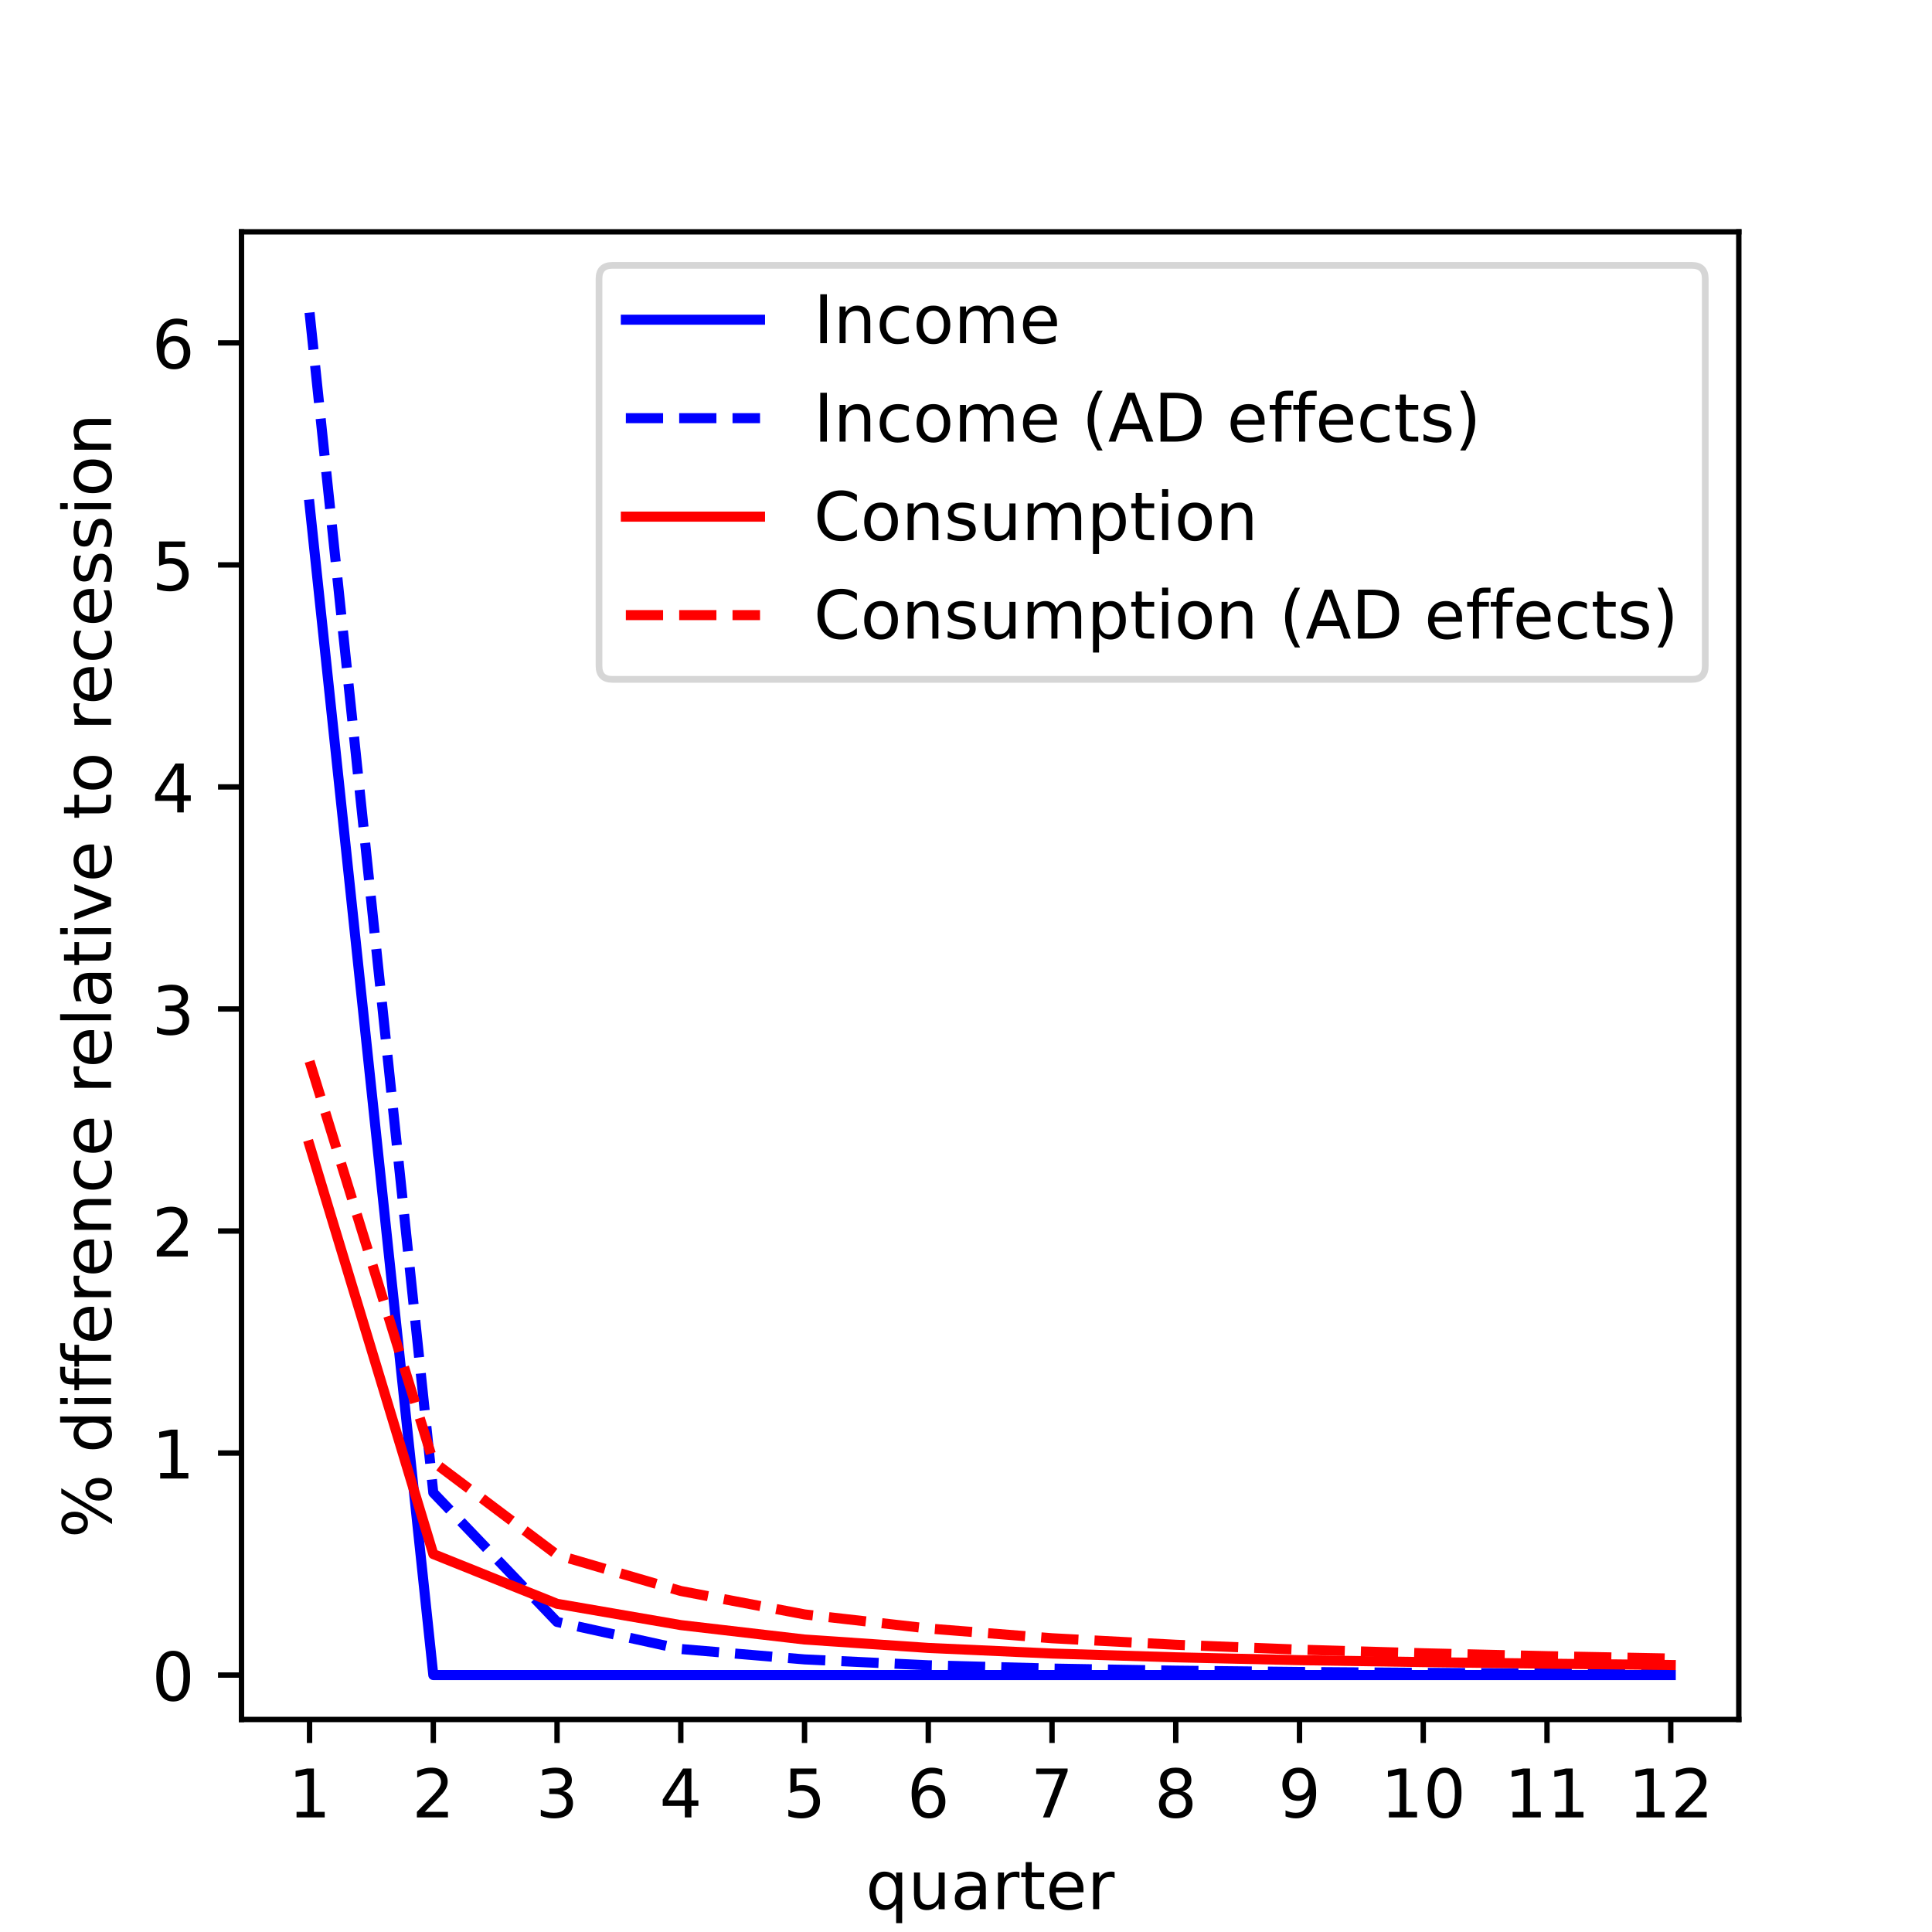
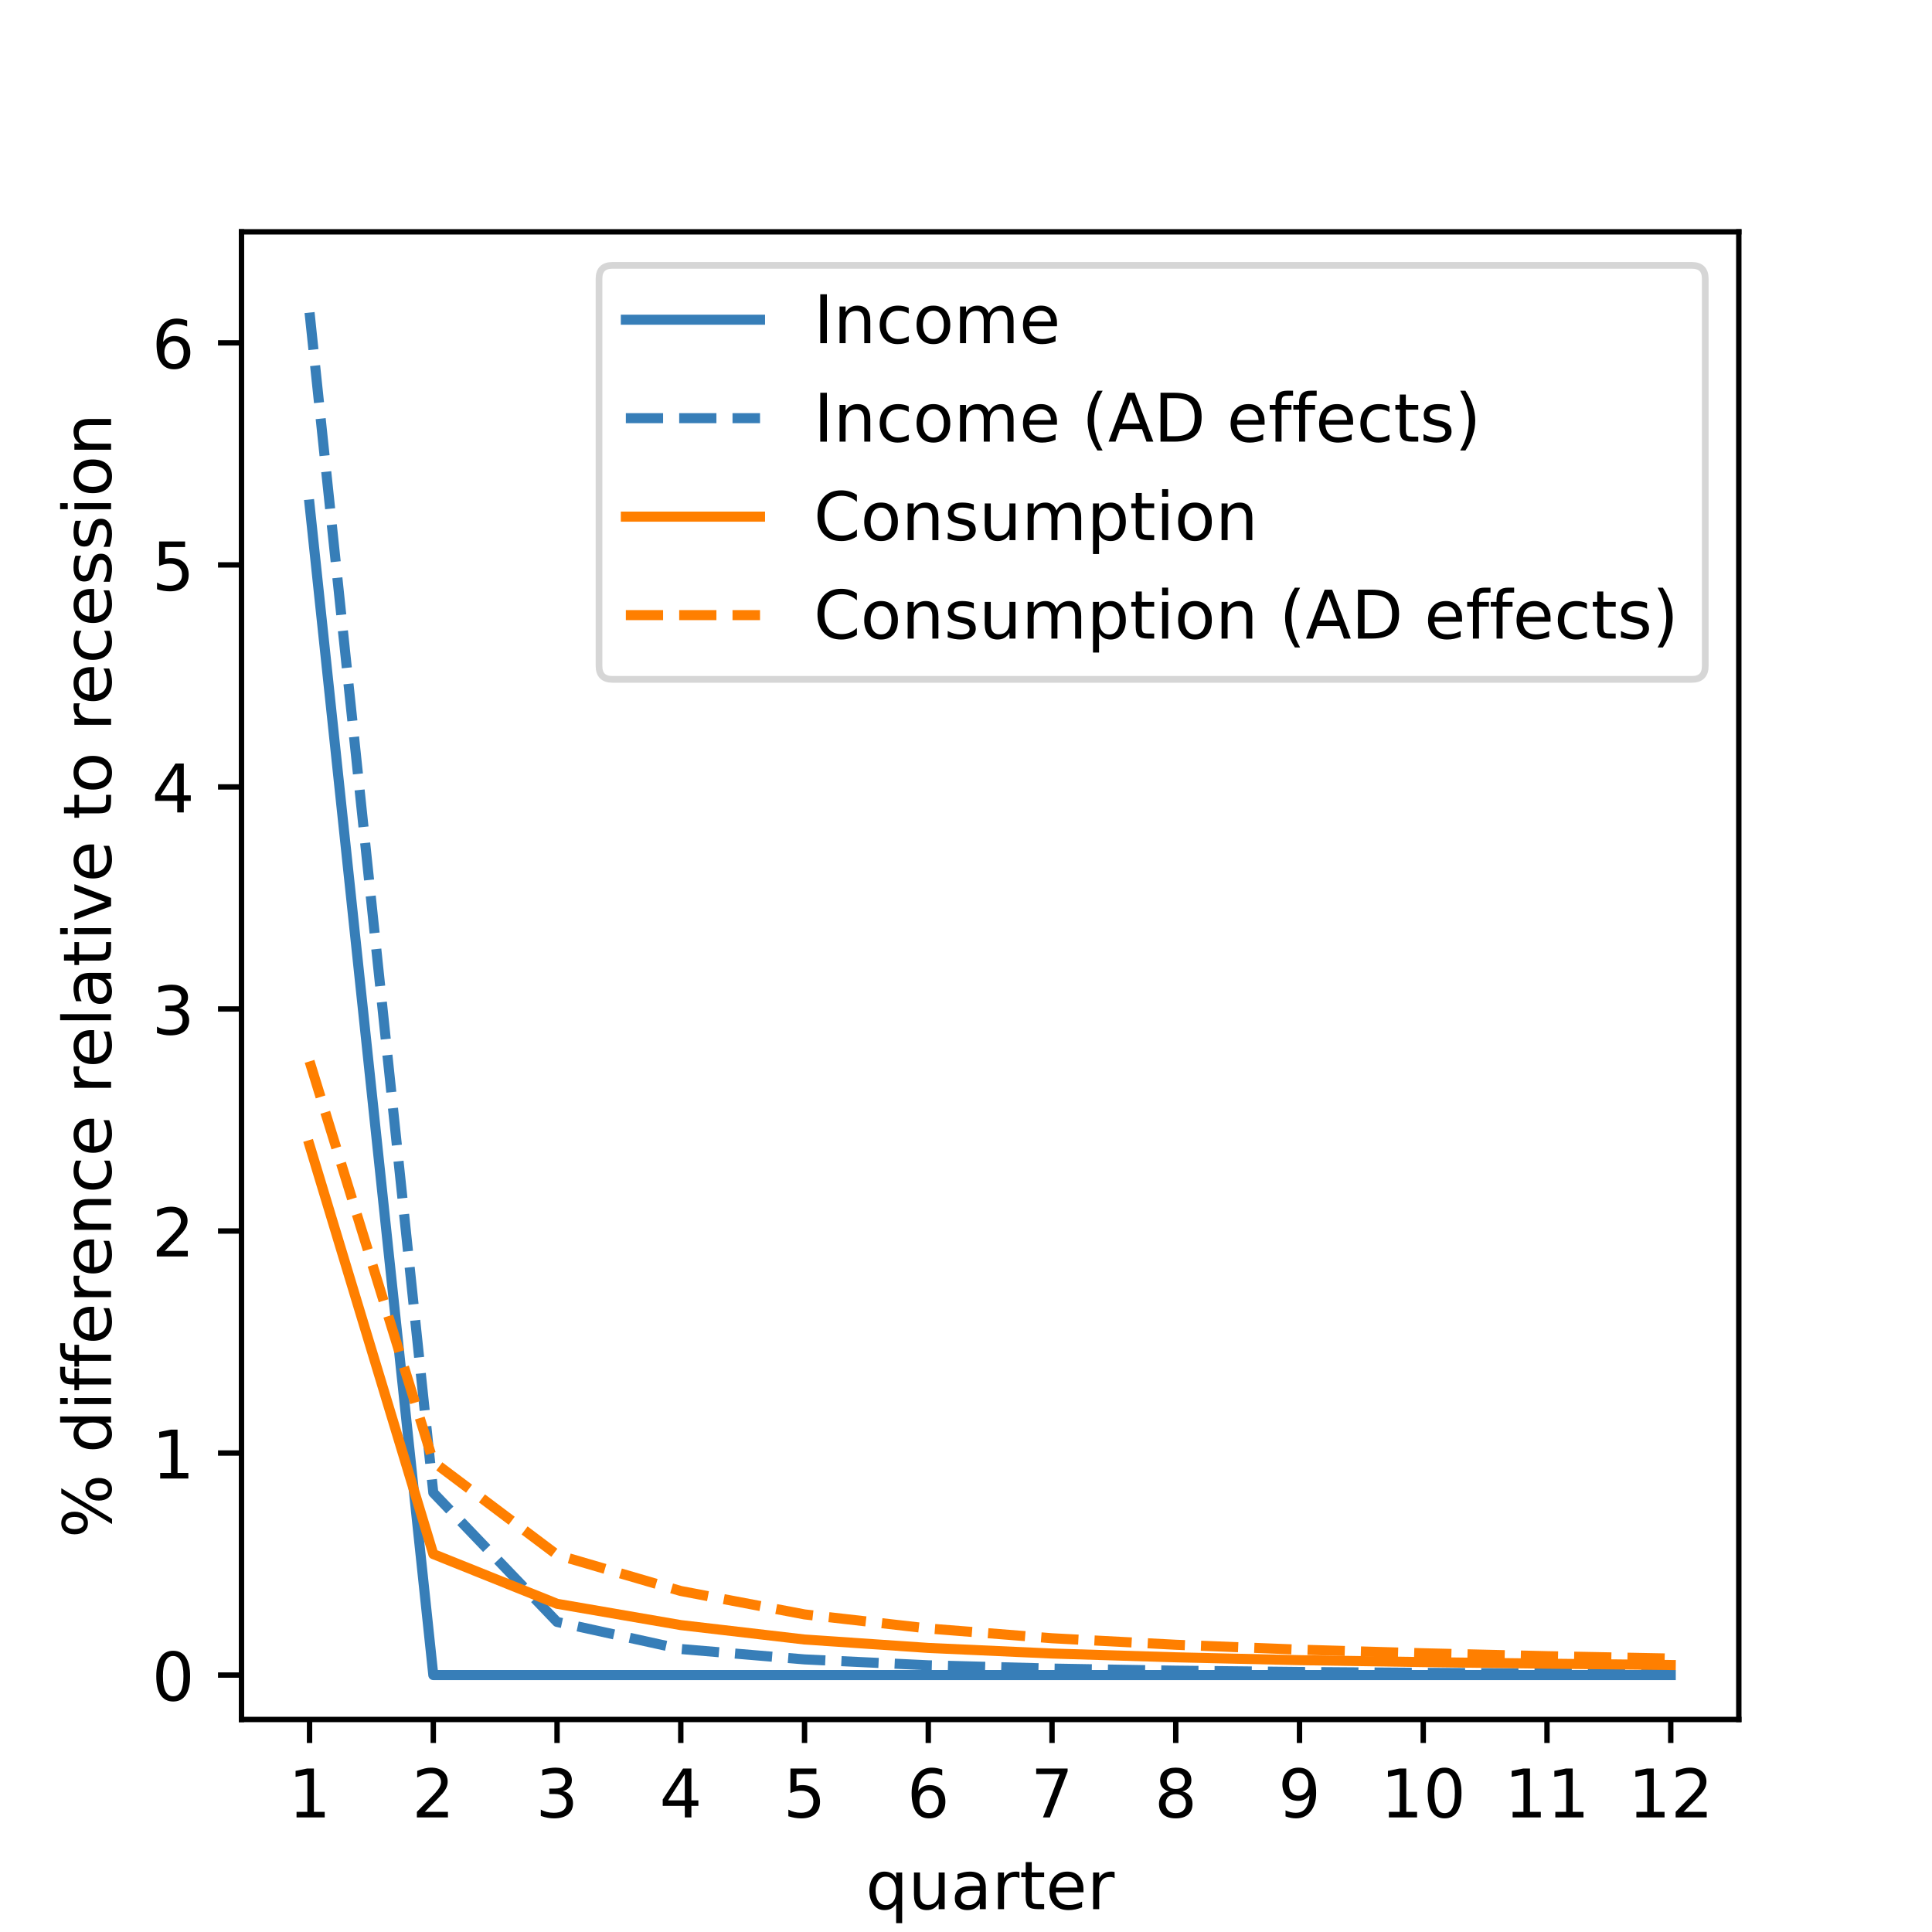
<svg xmlns="http://www.w3.org/2000/svg" xmlns:xlink="http://www.w3.org/1999/xlink" width="288pt" height="288pt" viewBox="0 0 288 288" version="1.1">
  <defs>
    <style type="text/css">*{stroke-linejoin: round; stroke-linecap: butt}</style>
  </defs>
  <g id="figure_1">
    <g id="patch_1">
      <path d="M 0 288  L 288 288  L 288 0  L 0 0  z " style="fill: #ffffff" />
    </g>
    <g id="axes_1">
      <g id="patch_2">
        <path d="M 36 256.32  L 259.2 256.32  L 259.2 34.56  L 36 34.56  z " style="fill: #ffffff" />
      </g>
      <g id="matplotlib.axis_1">
        <g id="xtick_1">
          <g id="line2d_1">
            <defs>
-               <path id="m14802f952c" d="M 0 0  L 0 3.5  " style="stroke: #000000; stroke-width: 0.8" />
-             </defs>
-             <g>
-               <use xlink:href="#m14802f952c" x="46.145" y="256.32" style="stroke: #000000; stroke-width: 0.8" />
+               <path id="m5469b75c3e" d="M 0 0  L 0 3.5  " style="stroke: #000000; stroke-width: 0.8" />
+             </defs>
+             <g>
+               <use xlink:href="#m5469b75c3e" x="46.145" y="256.32" style="stroke: #000000; stroke-width: 0.8" />
            </g>
          </g>
          <g id="text_1">
            <g transform="translate(42.9642 270.9184) scale(0.1 -0.1)">
              <defs>
                <path id="DejaVuSans-31" d="M 794 531  L 1825 531  L 1825 4091  L 703 3866  L 703 4441  L 1819 4666  L 2450 4666  L 2450 531  L 3481 531  L 3481 0  L 794 0  L 794 531  z " transform="scale(0.015625)" />
              </defs>
              <use xlink:href="#DejaVuSans-31" />
            </g>
          </g>
        </g>
        <g id="xtick_2">
          <g id="line2d_2">
            <g>
-               <use xlink:href="#m14802f952c" x="64.592" y="256.32" style="stroke: #000000; stroke-width: 0.8" />
+               <use xlink:href="#m5469b75c3e" x="64.592" y="256.32" style="stroke: #000000; stroke-width: 0.8" />
            </g>
          </g>
          <g id="text_2">
            <g transform="translate(61.41049 270.9184) scale(0.1 -0.1)">
              <defs>
                <path id="DejaVuSans-32" d="M 1228 531  L 3431 531  L 3431 0  L 469 0  L 469 531  Q 828 903 1448 1529  Q 2069 2156 2228 2338  Q 2531 2678 2651 2914  Q 2772 3150 2772 3378  Q 2772 3750 2511 3984  Q 2250 4219 1831 4219  Q 1534 4219 1204 4116  Q 875 4013 500 3803  L 500 4441  Q 881 4594 1212 4672  Q 1544 4750 1819 4750  Q 2544 4750 2975 4387  Q 3406 4025 3406 3419  Q 3406 3131 3298 2873  Q 3191 2616 2906 2266  Q 2828 2175 2409 1742  Q 1991 1309 1228 531  z " transform="scale(0.015625)" />
              </defs>
              <use xlink:href="#DejaVuSans-32" />
            </g>
          </g>
        </g>
        <g id="xtick_3">
          <g id="line2d_3">
            <g>
-               <use xlink:href="#m14802f952c" x="83.038" y="256.32" style="stroke: #000000; stroke-width: 0.8" />
+               <use xlink:href="#m5469b75c3e" x="83.038" y="256.32" style="stroke: #000000; stroke-width: 0.8" />
            </g>
          </g>
          <g id="text_3">
            <g transform="translate(79.85677 270.9184) scale(0.1 -0.1)">
              <defs>
                <path id="DejaVuSans-33" d="M 2597 2516  Q 3050 2419 3304 2112  Q 3559 1806 3559 1356  Q 3559 666 3084 287  Q 2609 -91 1734 -91  Q 1441 -91 1130 -33  Q 819 25 488 141  L 488 750  Q 750 597 1062 519  Q 1375 441 1716 441  Q 2309 441 2620 675  Q 2931 909 2931 1356  Q 2931 1769 2642 2001  Q 2353 2234 1838 2234  L 1294 2234  L 1294 2753  L 1863 2753  Q 2328 2753 2575 2939  Q 2822 3125 2822 3475  Q 2822 3834 2567 4026  Q 2313 4219 1838 4219  Q 1578 4219 1281 4162  Q 984 4106 628 3988  L 628 4550  Q 988 4650 1302 4700  Q 1616 4750 1894 4750  Q 2613 4750 3031 4423  Q 3450 4097 3450 3541  Q 3450 3153 3228 2886  Q 3006 2619 2597 2516  z " transform="scale(0.015625)" />
              </defs>
              <use xlink:href="#DejaVuSans-33" />
            </g>
          </g>
        </g>
        <g id="xtick_4">
          <g id="line2d_4">
            <g>
-               <use xlink:href="#m14802f952c" x="101.484" y="256.32" style="stroke: #000000; stroke-width: 0.8" />
+               <use xlink:href="#m5469b75c3e" x="101.484" y="256.32" style="stroke: #000000; stroke-width: 0.8" />
            </g>
          </g>
          <g id="text_4">
            <g transform="translate(98.30305 270.9184) scale(0.1 -0.1)">
              <defs>
                <path id="DejaVuSans-34" d="M 2419 4116  L 825 1625  L 2419 1625  L 2419 4116  z M 2253 4666  L 3047 4666  L 3047 1625  L 3713 1625  L 3713 1100  L 3047 1100  L 3047 0  L 2419 0  L 2419 1100  L 313 1100  L 313 1709  L 2253 4666  z " transform="scale(0.015625)" />
              </defs>
              <use xlink:href="#DejaVuSans-34" />
            </g>
          </g>
        </g>
        <g id="xtick_5">
          <g id="line2d_5">
            <g>
-               <use xlink:href="#m14802f952c" x="119.931" y="256.32" style="stroke: #000000; stroke-width: 0.8" />
+               <use xlink:href="#m5469b75c3e" x="119.931" y="256.32" style="stroke: #000000; stroke-width: 0.8" />
            </g>
          </g>
          <g id="text_5">
            <g transform="translate(116.7493 270.9184) scale(0.1 -0.1)">
              <defs>
                <path id="DejaVuSans-35" d="M 691 4666  L 3169 4666  L 3169 4134  L 1269 4134  L 1269 2991  Q 1406 3038 1543 3061  Q 1681 3084 1819 3084  Q 2600 3084 3056 2656  Q 3513 2228 3513 1497  Q 3513 744 3044 326  Q 2575 -91 1722 -91  Q 1428 -91 1123 -41  Q 819 9 494 109  L 494 744  Q 775 591 1075 516  Q 1375 441 1709 441  Q 2250 441 2565 725  Q 2881 1009 2881 1497  Q 2881 1984 2565 2268  Q 2250 2553 1709 2553  Q 1456 2553 1204 2497  Q 953 2441 691 2322  L 691 4666  z " transform="scale(0.015625)" />
              </defs>
              <use xlink:href="#DejaVuSans-35" />
            </g>
          </g>
        </g>
        <g id="xtick_6">
          <g id="line2d_6">
            <g>
-               <use xlink:href="#m14802f952c" x="138.377" y="256.32" style="stroke: #000000; stroke-width: 0.8" />
+               <use xlink:href="#m5469b75c3e" x="138.377" y="256.32" style="stroke: #000000; stroke-width: 0.8" />
            </g>
          </g>
          <g id="text_6">
            <g transform="translate(135.1956 270.9184) scale(0.1 -0.1)">
              <defs>
                <path id="DejaVuSans-36" d="M 2113 2584  Q 1688 2584 1439 2293  Q 1191 2003 1191 1497  Q 1191 994 1439 701  Q 1688 409 2113 409  Q 2538 409 2786 701  Q 3034 994 3034 1497  Q 3034 2003 2786 2293  Q 2538 2584 2113 2584  z M 3366 4563  L 3366 3988  Q 3128 4100 2886 4159  Q 2644 4219 2406 4219  Q 1781 4219 1451 3797  Q 1122 3375 1075 2522  Q 1259 2794 1537 2939  Q 1816 3084 2150 3084  Q 2853 3084 3261 2657  Q 3669 2231 3669 1497  Q 3669 778 3244 343  Q 2819 -91 2113 -91  Q 1303 -91 875 529  Q 447 1150 447 2328  Q 447 3434 972 4092  Q 1497 4750 2381 4750  Q 2619 4750 2861 4703  Q 3103 4656 3366 4563  z " transform="scale(0.015625)" />
              </defs>
              <use xlink:href="#DejaVuSans-36" />
            </g>
          </g>
        </g>
        <g id="xtick_7">
          <g id="line2d_7">
            <g>
-               <use xlink:href="#m14802f952c" x="156.823" y="256.32" style="stroke: #000000; stroke-width: 0.8" />
+               <use xlink:href="#m5469b75c3e" x="156.823" y="256.32" style="stroke: #000000; stroke-width: 0.8" />
            </g>
          </g>
          <g id="text_7">
            <g transform="translate(153.6419 270.9184) scale(0.1 -0.1)">
              <defs>
                <path id="DejaVuSans-37" d="M 525 4666  L 3525 4666  L 3525 4397  L 1831 0  L 1172 0  L 2766 4134  L 525 4134  L 525 4666  z " transform="scale(0.015625)" />
              </defs>
              <use xlink:href="#DejaVuSans-37" />
            </g>
          </g>
        </g>
        <g id="xtick_8">
          <g id="line2d_8">
            <g>
-               <use xlink:href="#m14802f952c" x="175.269" y="256.32" style="stroke: #000000; stroke-width: 0.8" />
+               <use xlink:href="#m5469b75c3e" x="175.269" y="256.32" style="stroke: #000000; stroke-width: 0.8" />
            </g>
          </g>
          <g id="text_8">
            <g transform="translate(172.0882 270.9184) scale(0.1 -0.1)">
              <defs>
                <path id="DejaVuSans-38" d="M 2034 2216  Q 1584 2216 1326 1975  Q 1069 1734 1069 1313  Q 1069 891 1326 650  Q 1584 409 2034 409  Q 2484 409 2743 651  Q 3003 894 3003 1313  Q 3003 1734 2745 1975  Q 2488 2216 2034 2216  z M 1403 2484  Q 997 2584 770 2862  Q 544 3141 544 3541  Q 544 4100 942 4425  Q 1341 4750 2034 4750  Q 2731 4750 3128 4425  Q 3525 4100 3525 3541  Q 3525 3141 3298 2862  Q 3072 2584 2669 2484  Q 3125 2378 3379 2068  Q 3634 1759 3634 1313  Q 3634 634 3220 271  Q 2806 -91 2034 -91  Q 1263 -91 848 271  Q 434 634 434 1313  Q 434 1759 690 2068  Q 947 2378 1403 2484  z M 1172 3481  Q 1172 3119 1398 2916  Q 1625 2713 2034 2713  Q 2441 2713 2670 2916  Q 2900 3119 2900 3481  Q 2900 3844 2670 4047  Q 2441 4250 2034 4250  Q 1625 4250 1398 4047  Q 1172 3844 1172 3481  z " transform="scale(0.015625)" />
              </defs>
              <use xlink:href="#DejaVuSans-38" />
            </g>
          </g>
        </g>
        <g id="xtick_9">
          <g id="line2d_9">
            <g>
-               <use xlink:href="#m14802f952c" x="193.716" y="256.32" style="stroke: #000000; stroke-width: 0.8" />
+               <use xlink:href="#m5469b75c3e" x="193.716" y="256.32" style="stroke: #000000; stroke-width: 0.8" />
            </g>
          </g>
          <g id="text_9">
            <g transform="translate(190.5345 270.9184) scale(0.1 -0.1)">
              <defs>
                <path id="DejaVuSans-39" d="M 703 97  L 703 672  Q 941 559 1184 500  Q 1428 441 1663 441  Q 2288 441 2617 861  Q 2947 1281 2994 2138  Q 2813 1869 2534 1725  Q 2256 1581 1919 1581  Q 1219 1581 811 2004  Q 403 2428 403 3163  Q 403 3881 828 4315  Q 1253 4750 1959 4750  Q 2769 4750 3195 4129  Q 3622 3509 3622 2328  Q 3622 1225 3098 567  Q 2575 -91 1691 -91  Q 1453 -91 1209 -44  Q 966 3 703 97  z M 1959 2075  Q 2384 2075 2632 2365  Q 2881 2656 2881 3163  Q 2881 3666 2632 3958  Q 2384 4250 1959 4250  Q 1534 4250 1286 3958  Q 1038 3666 1038 3163  Q 1038 2656 1286 2365  Q 1534 2075 1959 2075  z " transform="scale(0.015625)" />
              </defs>
              <use xlink:href="#DejaVuSans-39" />
            </g>
          </g>
        </g>
        <g id="xtick_10">
          <g id="line2d_10">
            <g>
-               <use xlink:href="#m14802f952c" x="212.162" y="256.32" style="stroke: #000000; stroke-width: 0.8" />
+               <use xlink:href="#m5469b75c3e" x="212.162" y="256.32" style="stroke: #000000; stroke-width: 0.8" />
            </g>
          </g>
          <g id="text_10">
            <g transform="translate(205.7995 270.9184) scale(0.1 -0.1)">
              <defs>
                <path id="DejaVuSans-30" d="M 2034 4250  Q 1547 4250 1301 3770  Q 1056 3291 1056 2328  Q 1056 1369 1301 889  Q 1547 409 2034 409  Q 2525 409 2770 889  Q 3016 1369 3016 2328  Q 3016 3291 2770 3770  Q 2525 4250 2034 4250  z M 2034 4750  Q 2819 4750 3233 4129  Q 3647 3509 3647 2328  Q 3647 1150 3233 529  Q 2819 -91 2034 -91  Q 1250 -91 836 529  Q 422 1150 422 2328  Q 422 3509 836 4129  Q 1250 4750 2034 4750  z " transform="scale(0.015625)" />
              </defs>
              <use xlink:href="#DejaVuSans-31" />
              <use xlink:href="#DejaVuSans-30" x="63.623" />
            </g>
          </g>
        </g>
        <g id="xtick_11">
          <g id="line2d_11">
            <g>
-               <use xlink:href="#m14802f952c" x="230.608" y="256.32" style="stroke: #000000; stroke-width: 0.8" />
+               <use xlink:href="#m5469b75c3e" x="230.608" y="256.32" style="stroke: #000000; stroke-width: 0.8" />
            </g>
          </g>
          <g id="text_11">
            <g transform="translate(224.2458 270.9184) scale(0.1 -0.1)">
              <use xlink:href="#DejaVuSans-31" />
              <use xlink:href="#DejaVuSans-31" x="63.623" />
            </g>
          </g>
        </g>
        <g id="xtick_12">
          <g id="line2d_12">
            <g>
-               <use xlink:href="#m14802f952c" x="249.055" y="256.32" style="stroke: #000000; stroke-width: 0.8" />
+               <use xlink:href="#m5469b75c3e" x="249.055" y="256.32" style="stroke: #000000; stroke-width: 0.8" />
            </g>
          </g>
          <g id="text_12">
            <g transform="translate(242.692 270.9184) scale(0.1 -0.1)">
              <use xlink:href="#DejaVuSans-31" />
              <use xlink:href="#DejaVuSans-32" x="63.623" />
            </g>
          </g>
        </g>
        <g id="text_13">
          <g transform="translate(129.0453 284.5966) scale(0.1 -0.1)">
            <defs>
              <path id="DejaVuSans-71" d="M 947 1747  Q 947 1113 1208 752  Q 1469 391 1925 391  Q 2381 391 2643 752  Q 2906 1113 2906 1747  Q 2906 2381 2643 2742  Q 2381 3103 1925 3103  Q 1469 3103 1208 2742  Q 947 2381 947 1747  z M 2906 525  Q 2725 213 2448 61  Q 2172 -91 1784 -91  Q 1150 -91 751 415  Q 353 922 353 1747  Q 353 2572 751 3078  Q 1150 3584 1784 3584  Q 2172 3584 2448 3432  Q 2725 3281 2906 2969  L 2906 3500  L 3481 3500  L 3481 -1331  L 2906 -1331  L 2906 525  z " transform="scale(0.015625)" />
              <path id="DejaVuSans-75" d="M 544 1381  L 544 3500  L 1119 3500  L 1119 1403  Q 1119 906 1312 657  Q 1506 409 1894 409  Q 2359 409 2629 706  Q 2900 1003 2900 1516  L 2900 3500  L 3475 3500  L 3475 0  L 2900 0  L 2900 538  Q 2691 219 2414 64  Q 2138 -91 1772 -91  Q 1169 -91 856 284  Q 544 659 544 1381  z M 1991 3584  L 1991 3584  z " transform="scale(0.015625)" />
              <path id="DejaVuSans-61" d="M 2194 1759  Q 1497 1759 1228 1600  Q 959 1441 959 1056  Q 959 750 1161 570  Q 1363 391 1709 391  Q 2188 391 2477 730  Q 2766 1069 2766 1631  L 2766 1759  L 2194 1759  z M 3341 1997  L 3341 0  L 2766 0  L 2766 531  Q 2569 213 2275 61  Q 1981 -91 1556 -91  Q 1019 -91 701 211  Q 384 513 384 1019  Q 384 1609 779 1909  Q 1175 2209 1959 2209  L 2766 2209  L 2766 2266  Q 2766 2663 2505 2880  Q 2244 3097 1772 3097  Q 1472 3097 1187 3025  Q 903 2953 641 2809  L 641 3341  Q 956 3463 1253 3523  Q 1550 3584 1831 3584  Q 2591 3584 2966 3190  Q 3341 2797 3341 1997  z " transform="scale(0.015625)" />
              <path id="DejaVuSans-72" d="M 2631 2963  Q 2534 3019 2420 3045  Q 2306 3072 2169 3072  Q 1681 3072 1420 2755  Q 1159 2438 1159 1844  L 1159 0  L 581 0  L 581 3500  L 1159 3500  L 1159 2956  Q 1341 3275 1631 3429  Q 1922 3584 2338 3584  Q 2397 3584 2469 3576  Q 2541 3569 2628 3553  L 2631 2963  z " transform="scale(0.015625)" />
              <path id="DejaVuSans-74" d="M 1172 4494  L 1172 3500  L 2356 3500  L 2356 3053  L 1172 3053  L 1172 1153  Q 1172 725 1289 603  Q 1406 481 1766 481  L 2356 481  L 2356 0  L 1766 0  Q 1100 0 847 248  Q 594 497 594 1153  L 594 3053  L 172 3053  L 172 3500  L 594 3500  L 594 4494  L 1172 4494  z " transform="scale(0.015625)" />
              <path id="DejaVuSans-65" d="M 3597 1894  L 3597 1613  L 953 1613  Q 991 1019 1311 708  Q 1631 397 2203 397  Q 2534 397 2845 478  Q 3156 559 3463 722  L 3463 178  Q 3153 47 2828 -22  Q 2503 -91 2169 -91  Q 1331 -91 842 396  Q 353 884 353 1716  Q 353 2575 817 3079  Q 1281 3584 2069 3584  Q 2775 3584 3186 3129  Q 3597 2675 3597 1894  z M 3022 2063  Q 3016 2534 2758 2815  Q 2500 3097 2075 3097  Q 1594 3097 1305 2825  Q 1016 2553 972 2059  L 3022 2063  z " transform="scale(0.015625)" />
            </defs>
            <use xlink:href="#DejaVuSans-71" />
            <use xlink:href="#DejaVuSans-75" x="63.477" />
            <use xlink:href="#DejaVuSans-61" x="126.855" />
            <use xlink:href="#DejaVuSans-72" x="188.135" />
            <use xlink:href="#DejaVuSans-74" x="229.248" />
            <use xlink:href="#DejaVuSans-65" x="268.457" />
            <use xlink:href="#DejaVuSans-72" x="329.98" />
          </g>
        </g>
      </g>
      <g id="matplotlib.axis_2">
        <g id="ytick_1">
          <g id="line2d_13">
            <defs>
-               <path id="m91e427d4b8" d="M 0 0  L -3.5 0  " style="stroke: #000000; stroke-width: 0.8" />
-             </defs>
-             <g>
-               <use xlink:href="#m91e427d4b8" x="36" y="249.7" style="stroke: #000000; stroke-width: 0.8" />
+               <path id="m5dbb08a4d3" d="M 0 0  L -3.5 0  " style="stroke: #000000; stroke-width: 0.8" />
+             </defs>
+             <g>
+               <use xlink:href="#m5dbb08a4d3" x="36" y="249.7" style="stroke: #000000; stroke-width: 0.8" />
            </g>
          </g>
          <g id="text_14">
            <g transform="translate(22.6375 253.4995) scale(0.1 -0.1)">
              <use xlink:href="#DejaVuSans-30" />
            </g>
          </g>
        </g>
        <g id="ytick_2">
          <g id="line2d_14">
            <g>
-               <use xlink:href="#m91e427d4b8" x="36" y="216.602" style="stroke: #000000; stroke-width: 0.8" />
+               <use xlink:href="#m5dbb08a4d3" x="36" y="216.602" style="stroke: #000000; stroke-width: 0.8" />
            </g>
          </g>
          <g id="text_15">
            <g transform="translate(22.6375 220.401) scale(0.1 -0.1)">
              <use xlink:href="#DejaVuSans-31" />
            </g>
          </g>
        </g>
        <g id="ytick_3">
          <g id="line2d_15">
            <g>
-               <use xlink:href="#m91e427d4b8" x="36" y="183.503" style="stroke: #000000; stroke-width: 0.8" />
+               <use xlink:href="#m5dbb08a4d3" x="36" y="183.503" style="stroke: #000000; stroke-width: 0.8" />
            </g>
          </g>
          <g id="text_16">
            <g transform="translate(22.6375 187.3025) scale(0.1 -0.1)">
              <use xlink:href="#DejaVuSans-32" />
            </g>
          </g>
        </g>
        <g id="ytick_4">
          <g id="line2d_16">
            <g>
-               <use xlink:href="#m91e427d4b8" x="36" y="150.405" style="stroke: #000000; stroke-width: 0.8" />
+               <use xlink:href="#m5dbb08a4d3" x="36" y="150.405" style="stroke: #000000; stroke-width: 0.8" />
            </g>
          </g>
          <g id="text_17">
            <g transform="translate(22.6375 154.204) scale(0.1 -0.1)">
              <use xlink:href="#DejaVuSans-33" />
            </g>
          </g>
        </g>
        <g id="ytick_5">
          <g id="line2d_17">
            <g>
-               <use xlink:href="#m91e427d4b8" x="36" y="117.306" style="stroke: #000000; stroke-width: 0.8" />
+               <use xlink:href="#m5dbb08a4d3" x="36" y="117.306" style="stroke: #000000; stroke-width: 0.8" />
            </g>
          </g>
          <g id="text_18">
            <g transform="translate(22.6375 121.1055) scale(0.1 -0.1)">
              <use xlink:href="#DejaVuSans-34" />
            </g>
          </g>
        </g>
        <g id="ytick_6">
          <g id="line2d_18">
            <g>
-               <use xlink:href="#m91e427d4b8" x="36" y="84.208" style="stroke: #000000; stroke-width: 0.8" />
+               <use xlink:href="#m5dbb08a4d3" x="36" y="84.208" style="stroke: #000000; stroke-width: 0.8" />
            </g>
          </g>
          <g id="text_19">
            <g transform="translate(22.6375 88.00698) scale(0.1 -0.1)">
              <use xlink:href="#DejaVuSans-35" />
            </g>
          </g>
        </g>
        <g id="ytick_7">
          <g id="line2d_19">
            <g>
-               <use xlink:href="#m91e427d4b8" x="36" y="51.109" style="stroke: #000000; stroke-width: 0.8" />
+               <use xlink:href="#m5dbb08a4d3" x="36" y="51.109" style="stroke: #000000; stroke-width: 0.8" />
            </g>
          </g>
          <g id="text_20">
            <g transform="translate(22.6375 54.90847) scale(0.1 -0.1)">
              <use xlink:href="#DejaVuSans-36" />
            </g>
          </g>
        </g>
        <g id="text_21">
          <g transform="translate(16.55781 229.2705) rotate(-90) scale(0.1 -0.1)">
            <defs>
              <path id="DejaVuSans-25" d="M 4653 2053  Q 4381 2053 4226 1822  Q 4072 1591 4072 1178  Q 4072 772 4226 539  Q 4381 306 4653 306  Q 4919 306 5073 539  Q 5228 772 5228 1178  Q 5228 1588 5073 1820  Q 4919 2053 4653 2053  z M 4653 2450  Q 5147 2450 5437 2106  Q 5728 1763 5728 1178  Q 5728 594 5436 251  Q 5144 -91 4653 -91  Q 4153 -91 3862 251  Q 3572 594 3572 1178  Q 3572 1766 3864 2108  Q 4156 2450 4653 2450  z M 1428 4353  Q 1159 4353 1004 4120  Q 850 3888 850 3481  Q 850 3069 1003 2837  Q 1156 2606 1428 2606  Q 1700 2606 1854 2837  Q 2009 3069 2009 3481  Q 2009 3884 1853 4118  Q 1697 4353 1428 4353  z M 4250 4750  L 4750 4750  L 1831 -91  L 1331 -91  L 4250 4750  z M 1428 4750  Q 1922 4750 2215 4408  Q 2509 4066 2509 3481  Q 2509 2891 2217 2550  Q 1925 2209 1428 2209  Q 931 2209 642 2551  Q 353 2894 353 3481  Q 353 4063 643 4406  Q 934 4750 1428 4750  z " transform="scale(0.015625)" />
              <path id="DejaVuSans-20" transform="scale(0.015625)" />
              <path id="DejaVuSans-64" d="M 2906 2969  L 2906 4863  L 3481 4863  L 3481 0  L 2906 0  L 2906 525  Q 2725 213 2448 61  Q 2172 -91 1784 -91  Q 1150 -91 751 415  Q 353 922 353 1747  Q 353 2572 751 3078  Q 1150 3584 1784 3584  Q 2172 3584 2448 3432  Q 2725 3281 2906 2969  z M 947 1747  Q 947 1113 1208 752  Q 1469 391 1925 391  Q 2381 391 2643 752  Q 2906 1113 2906 1747  Q 2906 2381 2643 2742  Q 2381 3103 1925 3103  Q 1469 3103 1208 2742  Q 947 2381 947 1747  z " transform="scale(0.015625)" />
              <path id="DejaVuSans-69" d="M 603 3500  L 1178 3500  L 1178 0  L 603 0  L 603 3500  z M 603 4863  L 1178 4863  L 1178 4134  L 603 4134  L 603 4863  z " transform="scale(0.015625)" />
              <path id="DejaVuSans-66" d="M 2375 4863  L 2375 4384  L 1825 4384  Q 1516 4384 1395 4259  Q 1275 4134 1275 3809  L 1275 3500  L 2222 3500  L 2222 3053  L 1275 3053  L 1275 0  L 697 0  L 697 3053  L 147 3053  L 147 3500  L 697 3500  L 697 3744  Q 697 4328 969 4595  Q 1241 4863 1831 4863  L 2375 4863  z " transform="scale(0.015625)" />
              <path id="DejaVuSans-6e" d="M 3513 2113  L 3513 0  L 2938 0  L 2938 2094  Q 2938 2591 2744 2837  Q 2550 3084 2163 3084  Q 1697 3084 1428 2787  Q 1159 2491 1159 1978  L 1159 0  L 581 0  L 581 3500  L 1159 3500  L 1159 2956  Q 1366 3272 1645 3428  Q 1925 3584 2291 3584  Q 2894 3584 3203 3211  Q 3513 2838 3513 2113  z " transform="scale(0.015625)" />
              <path id="DejaVuSans-63" d="M 3122 3366  L 3122 2828  Q 2878 2963 2633 3030  Q 2388 3097 2138 3097  Q 1578 3097 1268 2742  Q 959 2388 959 1747  Q 959 1106 1268 751  Q 1578 397 2138 397  Q 2388 397 2633 464  Q 2878 531 3122 666  L 3122 134  Q 2881 22 2623 -34  Q 2366 -91 2075 -91  Q 1284 -91 818 406  Q 353 903 353 1747  Q 353 2603 823 3093  Q 1294 3584 2113 3584  Q 2378 3584 2631 3529  Q 2884 3475 3122 3366  z " transform="scale(0.015625)" />
              <path id="DejaVuSans-6c" d="M 603 4863  L 1178 4863  L 1178 0  L 603 0  L 603 4863  z " transform="scale(0.015625)" />
              <path id="DejaVuSans-76" d="M 191 3500  L 800 3500  L 1894 563  L 2988 3500  L 3597 3500  L 2284 0  L 1503 0  L 191 3500  z " transform="scale(0.015625)" />
              <path id="DejaVuSans-6f" d="M 1959 3097  Q 1497 3097 1228 2736  Q 959 2375 959 1747  Q 959 1119 1226 758  Q 1494 397 1959 397  Q 2419 397 2687 759  Q 2956 1122 2956 1747  Q 2956 2369 2687 2733  Q 2419 3097 1959 3097  z M 1959 3584  Q 2709 3584 3137 3096  Q 3566 2609 3566 1747  Q 3566 888 3137 398  Q 2709 -91 1959 -91  Q 1206 -91 779 398  Q 353 888 353 1747  Q 353 2609 779 3096  Q 1206 3584 1959 3584  z " transform="scale(0.015625)" />
              <path id="DejaVuSans-73" d="M 2834 3397  L 2834 2853  Q 2591 2978 2328 3040  Q 2066 3103 1784 3103  Q 1356 3103 1142 2972  Q 928 2841 928 2578  Q 928 2378 1081 2264  Q 1234 2150 1697 2047  L 1894 2003  Q 2506 1872 2764 1633  Q 3022 1394 3022 966  Q 3022 478 2636 193  Q 2250 -91 1575 -91  Q 1294 -91 989 -36  Q 684 19 347 128  L 347 722  Q 666 556 975 473  Q 1284 391 1588 391  Q 1994 391 2212 530  Q 2431 669 2431 922  Q 2431 1156 2273 1281  Q 2116 1406 1581 1522  L 1381 1569  Q 847 1681 609 1914  Q 372 2147 372 2553  Q 372 3047 722 3315  Q 1072 3584 1716 3584  Q 2034 3584 2315 3537  Q 2597 3491 2834 3397  z " transform="scale(0.015625)" />
            </defs>
            <use xlink:href="#DejaVuSans-25" />
            <use xlink:href="#DejaVuSans-20" x="95.02" />
            <use xlink:href="#DejaVuSans-64" x="126.807" />
            <use xlink:href="#DejaVuSans-69" x="190.283" />
            <use xlink:href="#DejaVuSans-66" x="218.066" />
            <use xlink:href="#DejaVuSans-66" x="253.271" />
            <use xlink:href="#DejaVuSans-65" x="288.477" />
            <use xlink:href="#DejaVuSans-72" x="350" />
            <use xlink:href="#DejaVuSans-65" x="388.863" />
            <use xlink:href="#DejaVuSans-6e" x="450.387" />
            <use xlink:href="#DejaVuSans-63" x="513.766" />
            <use xlink:href="#DejaVuSans-65" x="568.746" />
            <use xlink:href="#DejaVuSans-20" x="630.27" />
            <use xlink:href="#DejaVuSans-72" x="662.057" />
            <use xlink:href="#DejaVuSans-65" x="700.92" />
            <use xlink:href="#DejaVuSans-6c" x="762.443" />
            <use xlink:href="#DejaVuSans-61" x="790.227" />
            <use xlink:href="#DejaVuSans-74" x="851.506" />
            <use xlink:href="#DejaVuSans-69" x="890.715" />
            <use xlink:href="#DejaVuSans-76" x="918.498" />
            <use xlink:href="#DejaVuSans-65" x="977.678" />
            <use xlink:href="#DejaVuSans-20" x="1039.201" />
            <use xlink:href="#DejaVuSans-74" x="1070.988" />
            <use xlink:href="#DejaVuSans-6f" x="1110.197" />
            <use xlink:href="#DejaVuSans-20" x="1171.379" />
            <use xlink:href="#DejaVuSans-72" x="1203.166" />
            <use xlink:href="#DejaVuSans-65" x="1242.029" />
            <use xlink:href="#DejaVuSans-63" x="1303.553" />
            <use xlink:href="#DejaVuSans-65" x="1358.533" />
            <use xlink:href="#DejaVuSans-73" x="1420.057" />
            <use xlink:href="#DejaVuSans-73" x="1472.156" />
            <use xlink:href="#DejaVuSans-69" x="1524.256" />
            <use xlink:href="#DejaVuSans-6f" x="1552.039" />
            <use xlink:href="#DejaVuSans-6e" x="1613.221" />
          </g>
        </g>
      </g>
      <g id="line2d_20">
-         <path d="M 46.145 75.212  L 64.592 249.7  L 83.038 249.7  L 101.484 249.7  L 119.931 249.7  L 138.377 249.7  L 156.823 249.7  L 175.269 249.7  L 193.716 249.7  L 212.162 249.7  L 230.608 249.7  L 249.055 249.7  " clip-path="url(#p0b065ef05d)" style="fill: none; stroke: #0000ff; stroke-width: 1.5; stroke-linecap: square" />
+         <path d="M 46.145 75.212  L 64.592 249.7  L 83.038 249.7  L 101.484 249.7  L 119.931 249.7  L 138.377 249.7  L 156.823 249.7  L 175.269 249.7  L 193.716 249.7  L 212.162 249.7  L 230.608 249.7  L 249.055 249.7  " clip-path="url(#pf2c9756186)" style="fill: none; stroke: #377eb8; stroke-width: 1.5; stroke-linecap: square" />
      </g>
      <g id="line2d_21">
-         <path d="M 46.145 46.595  L 64.592 222.517  L 83.038 241.778  L 101.484 245.816  L 119.931 247.364  L 138.377 248.242  L 156.823 248.733  L 175.269 249.044  L 193.716 249.236  L 212.162 249.367  L 230.608 249.456  L 249.055 249.52  " clip-path="url(#p0b065ef05d)" style="fill: none; stroke-dasharray: 5.55,2.4; stroke-dashoffset: 0; stroke: #0000ff; stroke-width: 1.5" />
+         <path d="M 46.145 46.595  L 64.592 222.517  L 83.038 241.778  L 101.484 245.816  L 119.931 247.364  L 138.377 248.242  L 156.823 248.733  L 175.269 249.044  L 193.716 249.236  L 212.162 249.367  L 230.608 249.456  L 249.055 249.52  " clip-path="url(#pf2c9756186)" style="fill: none; stroke-dasharray: 5.55,2.4; stroke-dashoffset: 0; stroke: #377eb8; stroke-width: 1.5" />
      </g>
      <g id="line2d_22">
-         <path d="M 46.145 170.717  L 64.592 231.665  L 83.038 239.073  L 101.484 242.251  L 119.931 244.398  L 138.377 245.653  L 156.823 246.489  L 175.269 247.053  L 193.716 247.479  L 212.162 247.766  L 230.608 248.002  L 249.055 248.203  " clip-path="url(#p0b065ef05d)" style="fill: none; stroke: #ff0000; stroke-width: 1.5; stroke-linecap: square" />
+         <path d="M 46.145 170.717  L 64.592 231.665  L 83.038 239.073  L 101.484 242.251  L 119.931 244.398  L 138.377 245.653  L 156.823 246.489  L 175.269 247.053  L 193.716 247.479  L 212.162 247.766  L 230.608 248.002  L 249.055 248.203  " clip-path="url(#pf2c9756186)" style="fill: none; stroke: #ff7f00; stroke-width: 1.5; stroke-linecap: square" />
      </g>
      <g id="line2d_23">
-         <path d="M 46.145 158.216  L 64.592 217.909  L 83.038 231.777  L 101.484 237.168  L 119.931 240.656  L 138.377 242.756  L 156.823 244.21  L 175.269 245.18  L 193.716 245.91  L 212.162 246.449  L 230.608 246.881  L 249.055 247.234  " clip-path="url(#p0b065ef05d)" style="fill: none; stroke-dasharray: 5.55,2.4; stroke-dashoffset: 0; stroke: #ff0000; stroke-width: 1.5" />
+         <path d="M 46.145 158.216  L 64.592 217.909  L 83.038 231.777  L 101.484 237.168  L 119.931 240.656  L 138.377 242.756  L 156.823 244.21  L 175.269 245.18  L 193.716 245.91  L 212.162 246.449  L 230.608 246.881  L 249.055 247.234  " clip-path="url(#pf2c9756186)" style="fill: none; stroke-dasharray: 5.55,2.4; stroke-dashoffset: 0; stroke: #ff7f00; stroke-width: 1.5" />
      </g>
      <g id="patch_3">
        <path d="M 36 256.32  L 36 34.56  " style="fill: none; stroke: #000000; stroke-width: 0.8; stroke-linejoin: miter; stroke-linecap: square" />
      </g>
      <g id="patch_4">
        <path d="M 259.2 256.32  L 259.2 34.56  " style="fill: none; stroke: #000000; stroke-width: 0.8; stroke-linejoin: miter; stroke-linecap: square" />
      </g>
      <g id="patch_5">
        <path d="M 36 256.32  L 259.2 256.32  " style="fill: none; stroke: #000000; stroke-width: 0.8; stroke-linejoin: miter; stroke-linecap: square" />
      </g>
      <g id="patch_6">
        <path d="M 36 34.56  L 259.2 34.56  " style="fill: none; stroke: #000000; stroke-width: 0.8; stroke-linejoin: miter; stroke-linecap: square" />
      </g>
      <g id="legend_1">
        <g id="patch_7">
          <path d="M 91.295 101.272  L 252.2 101.272  Q 254.2 101.272 254.2 99.272  L 254.2 41.56  Q 254.2 39.56 252.2 39.56  L 91.295 39.56  Q 89.295 39.56 89.295 41.56  L 89.295 99.272  Q 89.295 101.272 91.295 101.272  z " style="fill: #ffffff; opacity: 0.8; stroke: #cccccc; stroke-linejoin: miter" />
        </g>
        <g id="line2d_24">
-           <path d="M 93.295 47.658  L 103.295 47.658  L 113.295 47.658  " style="fill: none; stroke: #0000ff; stroke-width: 1.5; stroke-linecap: square" />
+           <path d="M 93.295 47.658  L 103.295 47.658  L 113.295 47.658  " style="fill: none; stroke: #377eb8; stroke-width: 1.5; stroke-linecap: square" />
        </g>
        <g id="text_22">
          <g transform="translate(121.2953 51.15844) scale(0.1 -0.1)">
            <defs>
              <path id="DejaVuSans-49" d="M 628 4666  L 1259 4666  L 1259 0  L 628 0  L 628 4666  z " transform="scale(0.015625)" />
              <path id="DejaVuSans-6d" d="M 3328 2828  Q 3544 3216 3844 3400  Q 4144 3584 4550 3584  Q 5097 3584 5394 3201  Q 5691 2819 5691 2113  L 5691 0  L 5113 0  L 5113 2094  Q 5113 2597 4934 2840  Q 4756 3084 4391 3084  Q 3944 3084 3684 2787  Q 3425 2491 3425 1978  L 3425 0  L 2847 0  L 2847 2094  Q 2847 2600 2669 2842  Q 2491 3084 2119 3084  Q 1678 3084 1418 2786  Q 1159 2488 1159 1978  L 1159 0  L 581 0  L 581 3500  L 1159 3500  L 1159 2956  Q 1356 3278 1631 3431  Q 1906 3584 2284 3584  Q 2666 3584 2933 3390  Q 3200 3197 3328 2828  z " transform="scale(0.015625)" />
            </defs>
            <use xlink:href="#DejaVuSans-49" />
            <use xlink:href="#DejaVuSans-6e" x="29.492" />
            <use xlink:href="#DejaVuSans-63" x="92.871" />
            <use xlink:href="#DejaVuSans-6f" x="147.852" />
            <use xlink:href="#DejaVuSans-6d" x="209.033" />
            <use xlink:href="#DejaVuSans-65" x="306.445" />
          </g>
        </g>
        <g id="line2d_25">
-           <path d="M 93.295 62.337  L 103.295 62.337  L 113.295 62.337  " style="fill: none; stroke-dasharray: 5.55,2.4; stroke-dashoffset: 0; stroke: #0000ff; stroke-width: 1.5" />
+           <path d="M 93.295 62.337  L 103.295 62.337  L 113.295 62.337  " style="fill: none; stroke-dasharray: 5.55,2.4; stroke-dashoffset: 0; stroke: #377eb8; stroke-width: 1.5" />
        </g>
        <g id="text_23">
          <g transform="translate(121.2953 65.83656) scale(0.1 -0.1)">
            <defs>
              <path id="DejaVuSans-28" d="M 1984 4856  Q 1566 4138 1362 3434  Q 1159 2731 1159 2009  Q 1159 1288 1364 580  Q 1569 -128 1984 -844  L 1484 -844  Q 1016 -109 783 600  Q 550 1309 550 2009  Q 550 2706 781 3412  Q 1013 4119 1484 4856  L 1984 4856  z " transform="scale(0.015625)" />
              <path id="DejaVuSans-41" d="M 2188 4044  L 1331 1722  L 3047 1722  L 2188 4044  z M 1831 4666  L 2547 4666  L 4325 0  L 3669 0  L 3244 1197  L 1141 1197  L 716 0  L 50 0  L 1831 4666  z " transform="scale(0.015625)" />
              <path id="DejaVuSans-44" d="M 1259 4147  L 1259 519  L 2022 519  Q 2988 519 3436 956  Q 3884 1394 3884 2338  Q 3884 3275 3436 3711  Q 2988 4147 2022 4147  L 1259 4147  z M 628 4666  L 1925 4666  Q 3281 4666 3915 4102  Q 4550 3538 4550 2338  Q 4550 1131 3912 565  Q 3275 0 1925 0  L 628 0  L 628 4666  z " transform="scale(0.015625)" />
              <path id="DejaVuSans-29" d="M 513 4856  L 1013 4856  Q 1481 4119 1714 3412  Q 1947 2706 1947 2009  Q 1947 1309 1714 600  Q 1481 -109 1013 -844  L 513 -844  Q 928 -128 1133 580  Q 1338 1288 1338 2009  Q 1338 2731 1133 3434  Q 928 4138 513 4856  z " transform="scale(0.015625)" />
            </defs>
            <use xlink:href="#DejaVuSans-49" />
            <use xlink:href="#DejaVuSans-6e" x="29.492" />
            <use xlink:href="#DejaVuSans-63" x="92.871" />
            <use xlink:href="#DejaVuSans-6f" x="147.852" />
            <use xlink:href="#DejaVuSans-6d" x="209.033" />
            <use xlink:href="#DejaVuSans-65" x="306.445" />
            <use xlink:href="#DejaVuSans-20" x="367.969" />
            <use xlink:href="#DejaVuSans-28" x="399.756" />
            <use xlink:href="#DejaVuSans-41" x="438.77" />
            <use xlink:href="#DejaVuSans-44" x="507.178" />
            <use xlink:href="#DejaVuSans-20" x="584.18" />
            <use xlink:href="#DejaVuSans-65" x="615.967" />
            <use xlink:href="#DejaVuSans-66" x="677.49" />
            <use xlink:href="#DejaVuSans-66" x="712.695" />
            <use xlink:href="#DejaVuSans-65" x="747.9" />
            <use xlink:href="#DejaVuSans-63" x="809.424" />
            <use xlink:href="#DejaVuSans-74" x="864.404" />
            <use xlink:href="#DejaVuSans-73" x="903.613" />
            <use xlink:href="#DejaVuSans-29" x="955.713" />
          </g>
        </g>
        <g id="line2d_26">
-           <path d="M 93.295 77.015  L 103.295 77.015  L 113.295 77.015  " style="fill: none; stroke: #ff0000; stroke-width: 1.5; stroke-linecap: square" />
+           <path d="M 93.295 77.015  L 103.295 77.015  L 113.295 77.015  " style="fill: none; stroke: #ff7f00; stroke-width: 1.5; stroke-linecap: square" />
        </g>
        <g id="text_24">
          <g transform="translate(121.2953 80.51469) scale(0.1 -0.1)">
            <defs>
              <path id="DejaVuSans-43" d="M 4122 4306  L 4122 3641  Q 3803 3938 3442 4084  Q 3081 4231 2675 4231  Q 1875 4231 1450 3742  Q 1025 3253 1025 2328  Q 1025 1406 1450 917  Q 1875 428 2675 428  Q 3081 428 3442 575  Q 3803 722 4122 1019  L 4122 359  Q 3791 134 3420 21  Q 3050 -91 2638 -91  Q 1578 -91 968 557  Q 359 1206 359 2328  Q 359 3453 968 4101  Q 1578 4750 2638 4750  Q 3056 4750 3426 4639  Q 3797 4528 4122 4306  z " transform="scale(0.015625)" />
              <path id="DejaVuSans-70" d="M 1159 525  L 1159 -1331  L 581 -1331  L 581 3500  L 1159 3500  L 1159 2969  Q 1341 3281 1617 3432  Q 1894 3584 2278 3584  Q 2916 3584 3314 3078  Q 3713 2572 3713 1747  Q 3713 922 3314 415  Q 2916 -91 2278 -91  Q 1894 -91 1617 61  Q 1341 213 1159 525  z M 3116 1747  Q 3116 2381 2855 2742  Q 2594 3103 2138 3103  Q 1681 3103 1420 2742  Q 1159 2381 1159 1747  Q 1159 1113 1420 752  Q 1681 391 2138 391  Q 2594 391 2855 752  Q 3116 1113 3116 1747  z " transform="scale(0.015625)" />
            </defs>
            <use xlink:href="#DejaVuSans-43" />
            <use xlink:href="#DejaVuSans-6f" x="69.824" />
            <use xlink:href="#DejaVuSans-6e" x="131.006" />
            <use xlink:href="#DejaVuSans-73" x="194.385" />
            <use xlink:href="#DejaVuSans-75" x="246.484" />
            <use xlink:href="#DejaVuSans-6d" x="309.863" />
            <use xlink:href="#DejaVuSans-70" x="407.275" />
            <use xlink:href="#DejaVuSans-74" x="470.752" />
            <use xlink:href="#DejaVuSans-69" x="509.961" />
            <use xlink:href="#DejaVuSans-6f" x="537.744" />
            <use xlink:href="#DejaVuSans-6e" x="598.926" />
          </g>
        </g>
        <g id="line2d_27">
-           <path d="M 93.295 91.693  L 103.295 91.693  L 113.295 91.693  " style="fill: none; stroke-dasharray: 5.55,2.4; stroke-dashoffset: 0; stroke: #ff0000; stroke-width: 1.5" />
+           <path d="M 93.295 91.693  L 103.295 91.693  L 113.295 91.693  " style="fill: none; stroke-dasharray: 5.55,2.4; stroke-dashoffset: 0; stroke: #ff7f00; stroke-width: 1.5" />
        </g>
        <g id="text_25">
          <g transform="translate(121.2953 95.19281) scale(0.1 -0.1)">
            <use xlink:href="#DejaVuSans-43" />
            <use xlink:href="#DejaVuSans-6f" x="69.824" />
            <use xlink:href="#DejaVuSans-6e" x="131.006" />
            <use xlink:href="#DejaVuSans-73" x="194.385" />
            <use xlink:href="#DejaVuSans-75" x="246.484" />
            <use xlink:href="#DejaVuSans-6d" x="309.863" />
            <use xlink:href="#DejaVuSans-70" x="407.275" />
            <use xlink:href="#DejaVuSans-74" x="470.752" />
            <use xlink:href="#DejaVuSans-69" x="509.961" />
            <use xlink:href="#DejaVuSans-6f" x="537.744" />
            <use xlink:href="#DejaVuSans-6e" x="598.926" />
            <use xlink:href="#DejaVuSans-20" x="662.305" />
            <use xlink:href="#DejaVuSans-28" x="694.092" />
            <use xlink:href="#DejaVuSans-41" x="733.105" />
            <use xlink:href="#DejaVuSans-44" x="801.514" />
            <use xlink:href="#DejaVuSans-20" x="878.516" />
            <use xlink:href="#DejaVuSans-65" x="910.303" />
            <use xlink:href="#DejaVuSans-66" x="971.826" />
            <use xlink:href="#DejaVuSans-66" x="1007.031" />
            <use xlink:href="#DejaVuSans-65" x="1042.236" />
            <use xlink:href="#DejaVuSans-63" x="1103.76" />
            <use xlink:href="#DejaVuSans-74" x="1158.74" />
            <use xlink:href="#DejaVuSans-73" x="1197.949" />
            <use xlink:href="#DejaVuSans-29" x="1250.049" />
          </g>
        </g>
      </g>
    </g>
  </g>
  <defs>
-     <clipPath id="p0b065ef05d">
+     <clipPath id="pf2c9756186">
      <rect x="36" y="34.56" width="223.2" height="221.76" />
    </clipPath>
  </defs>
</svg>
